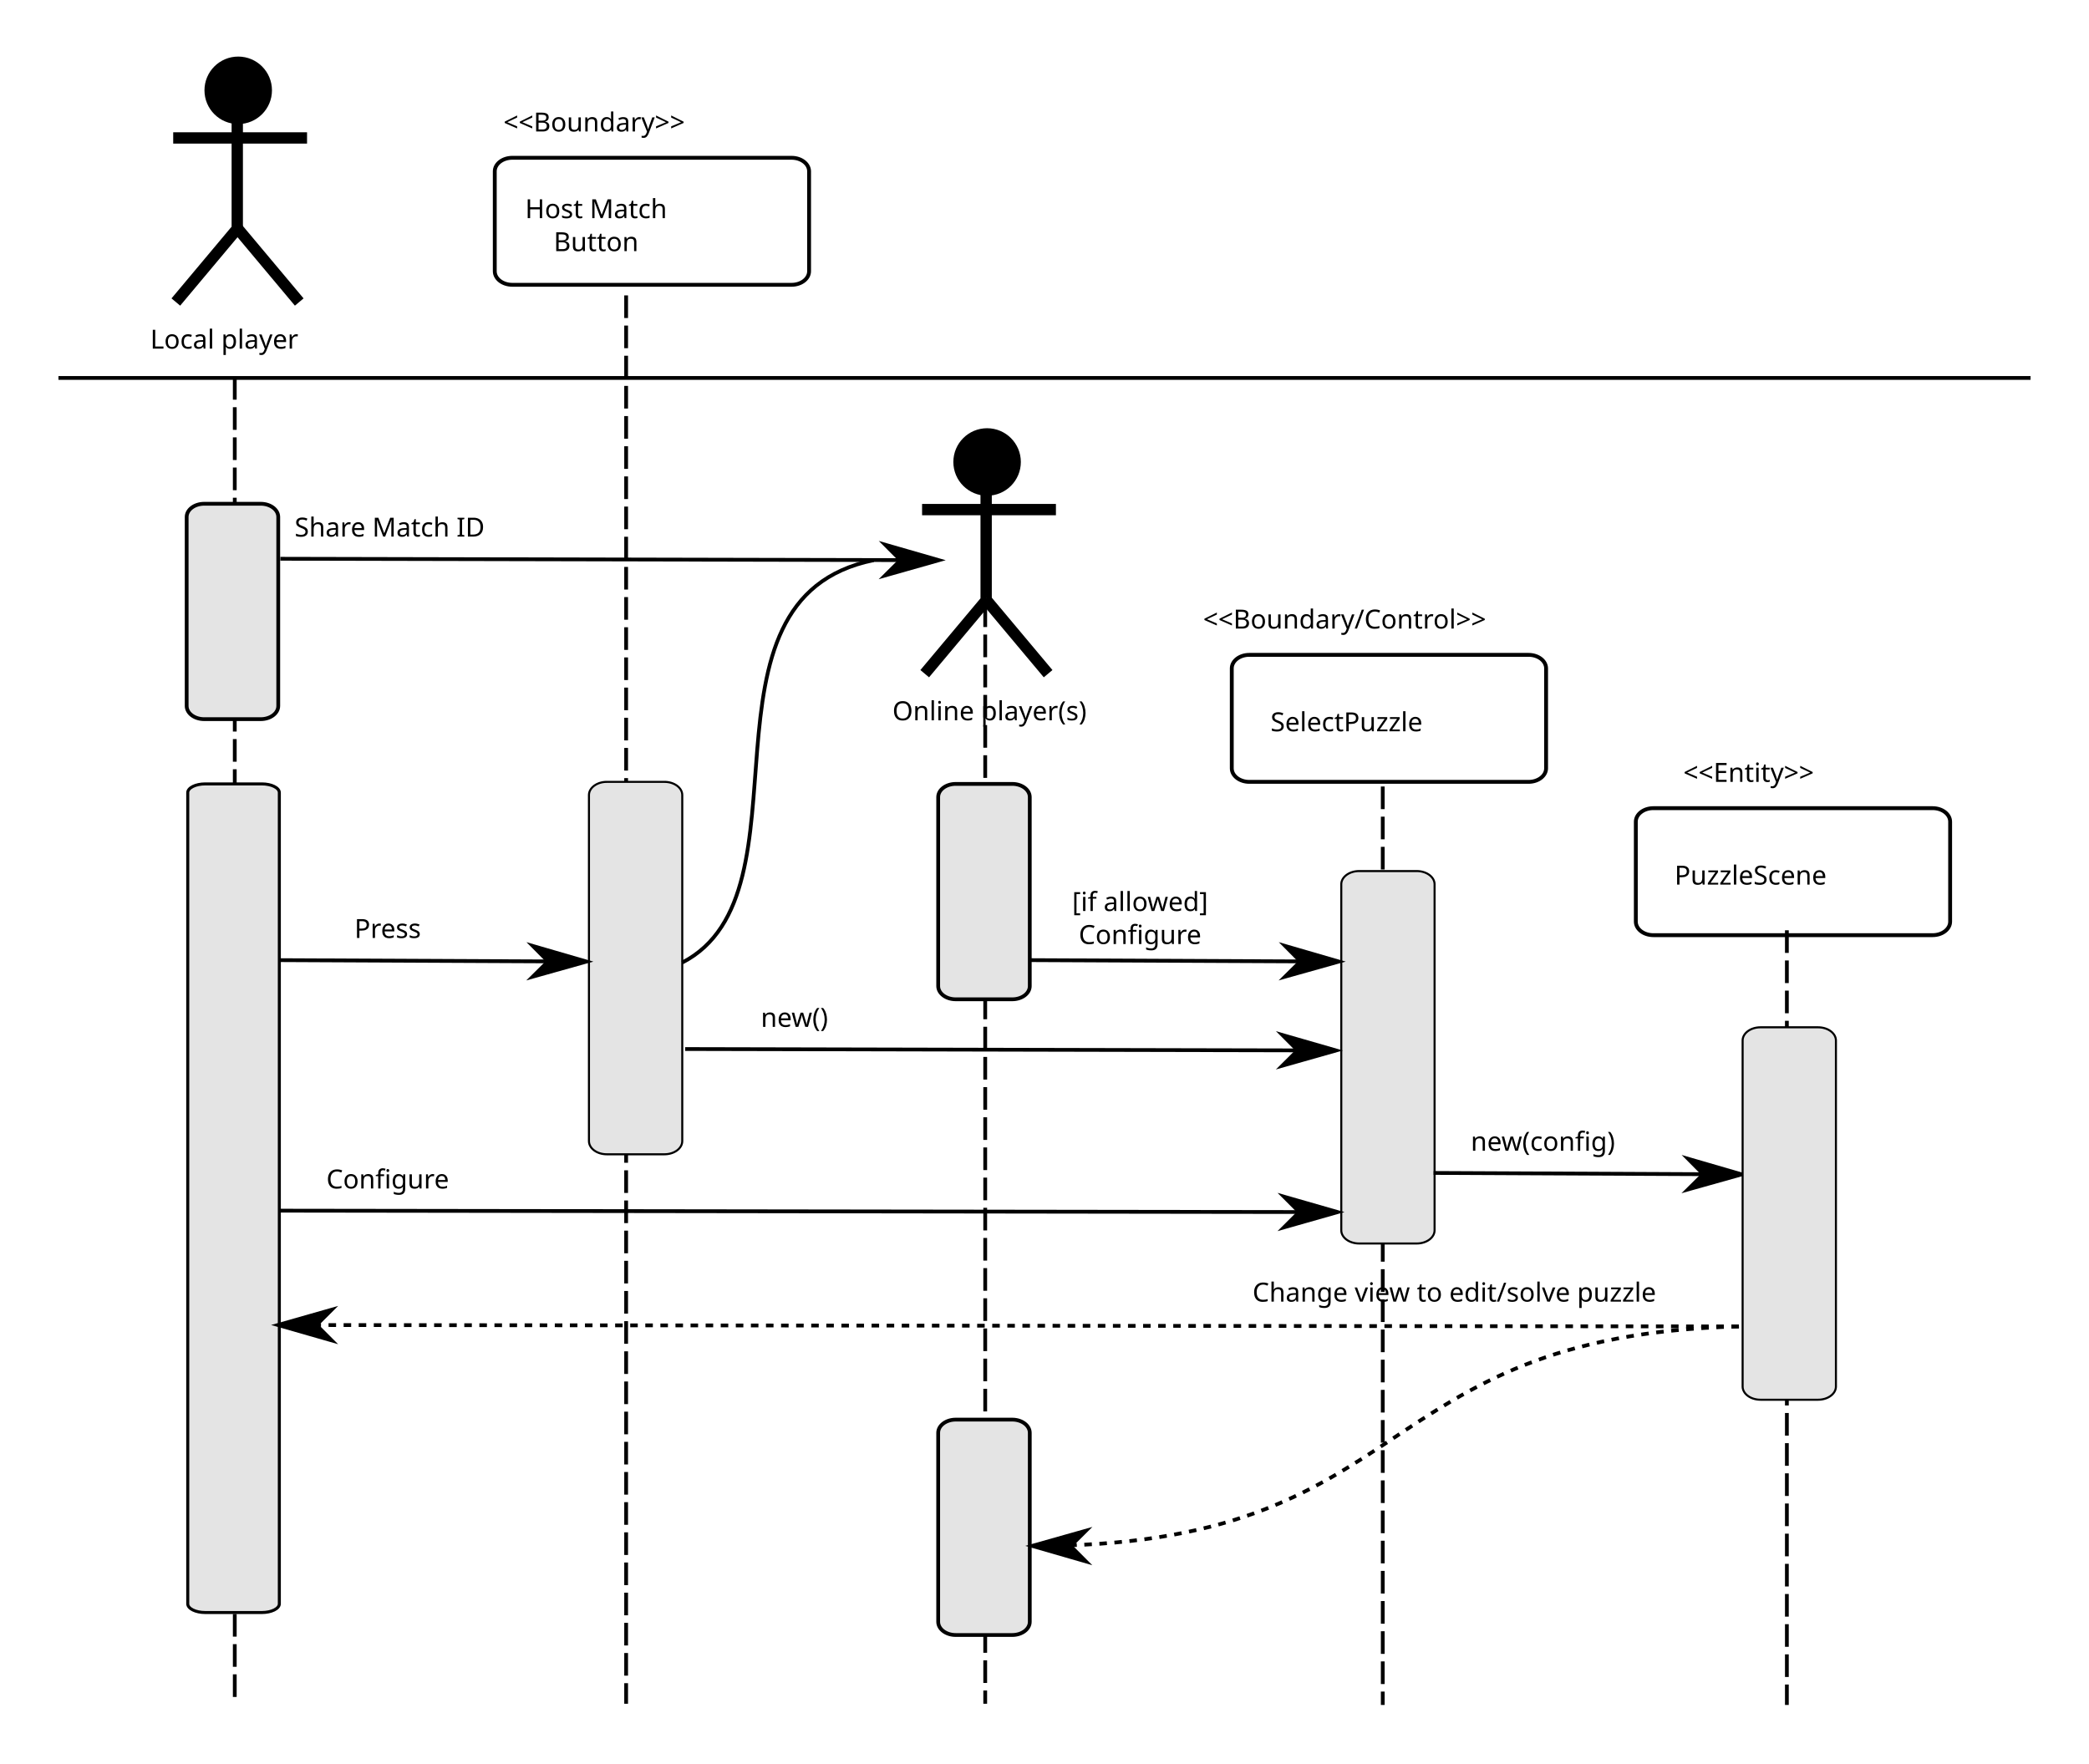
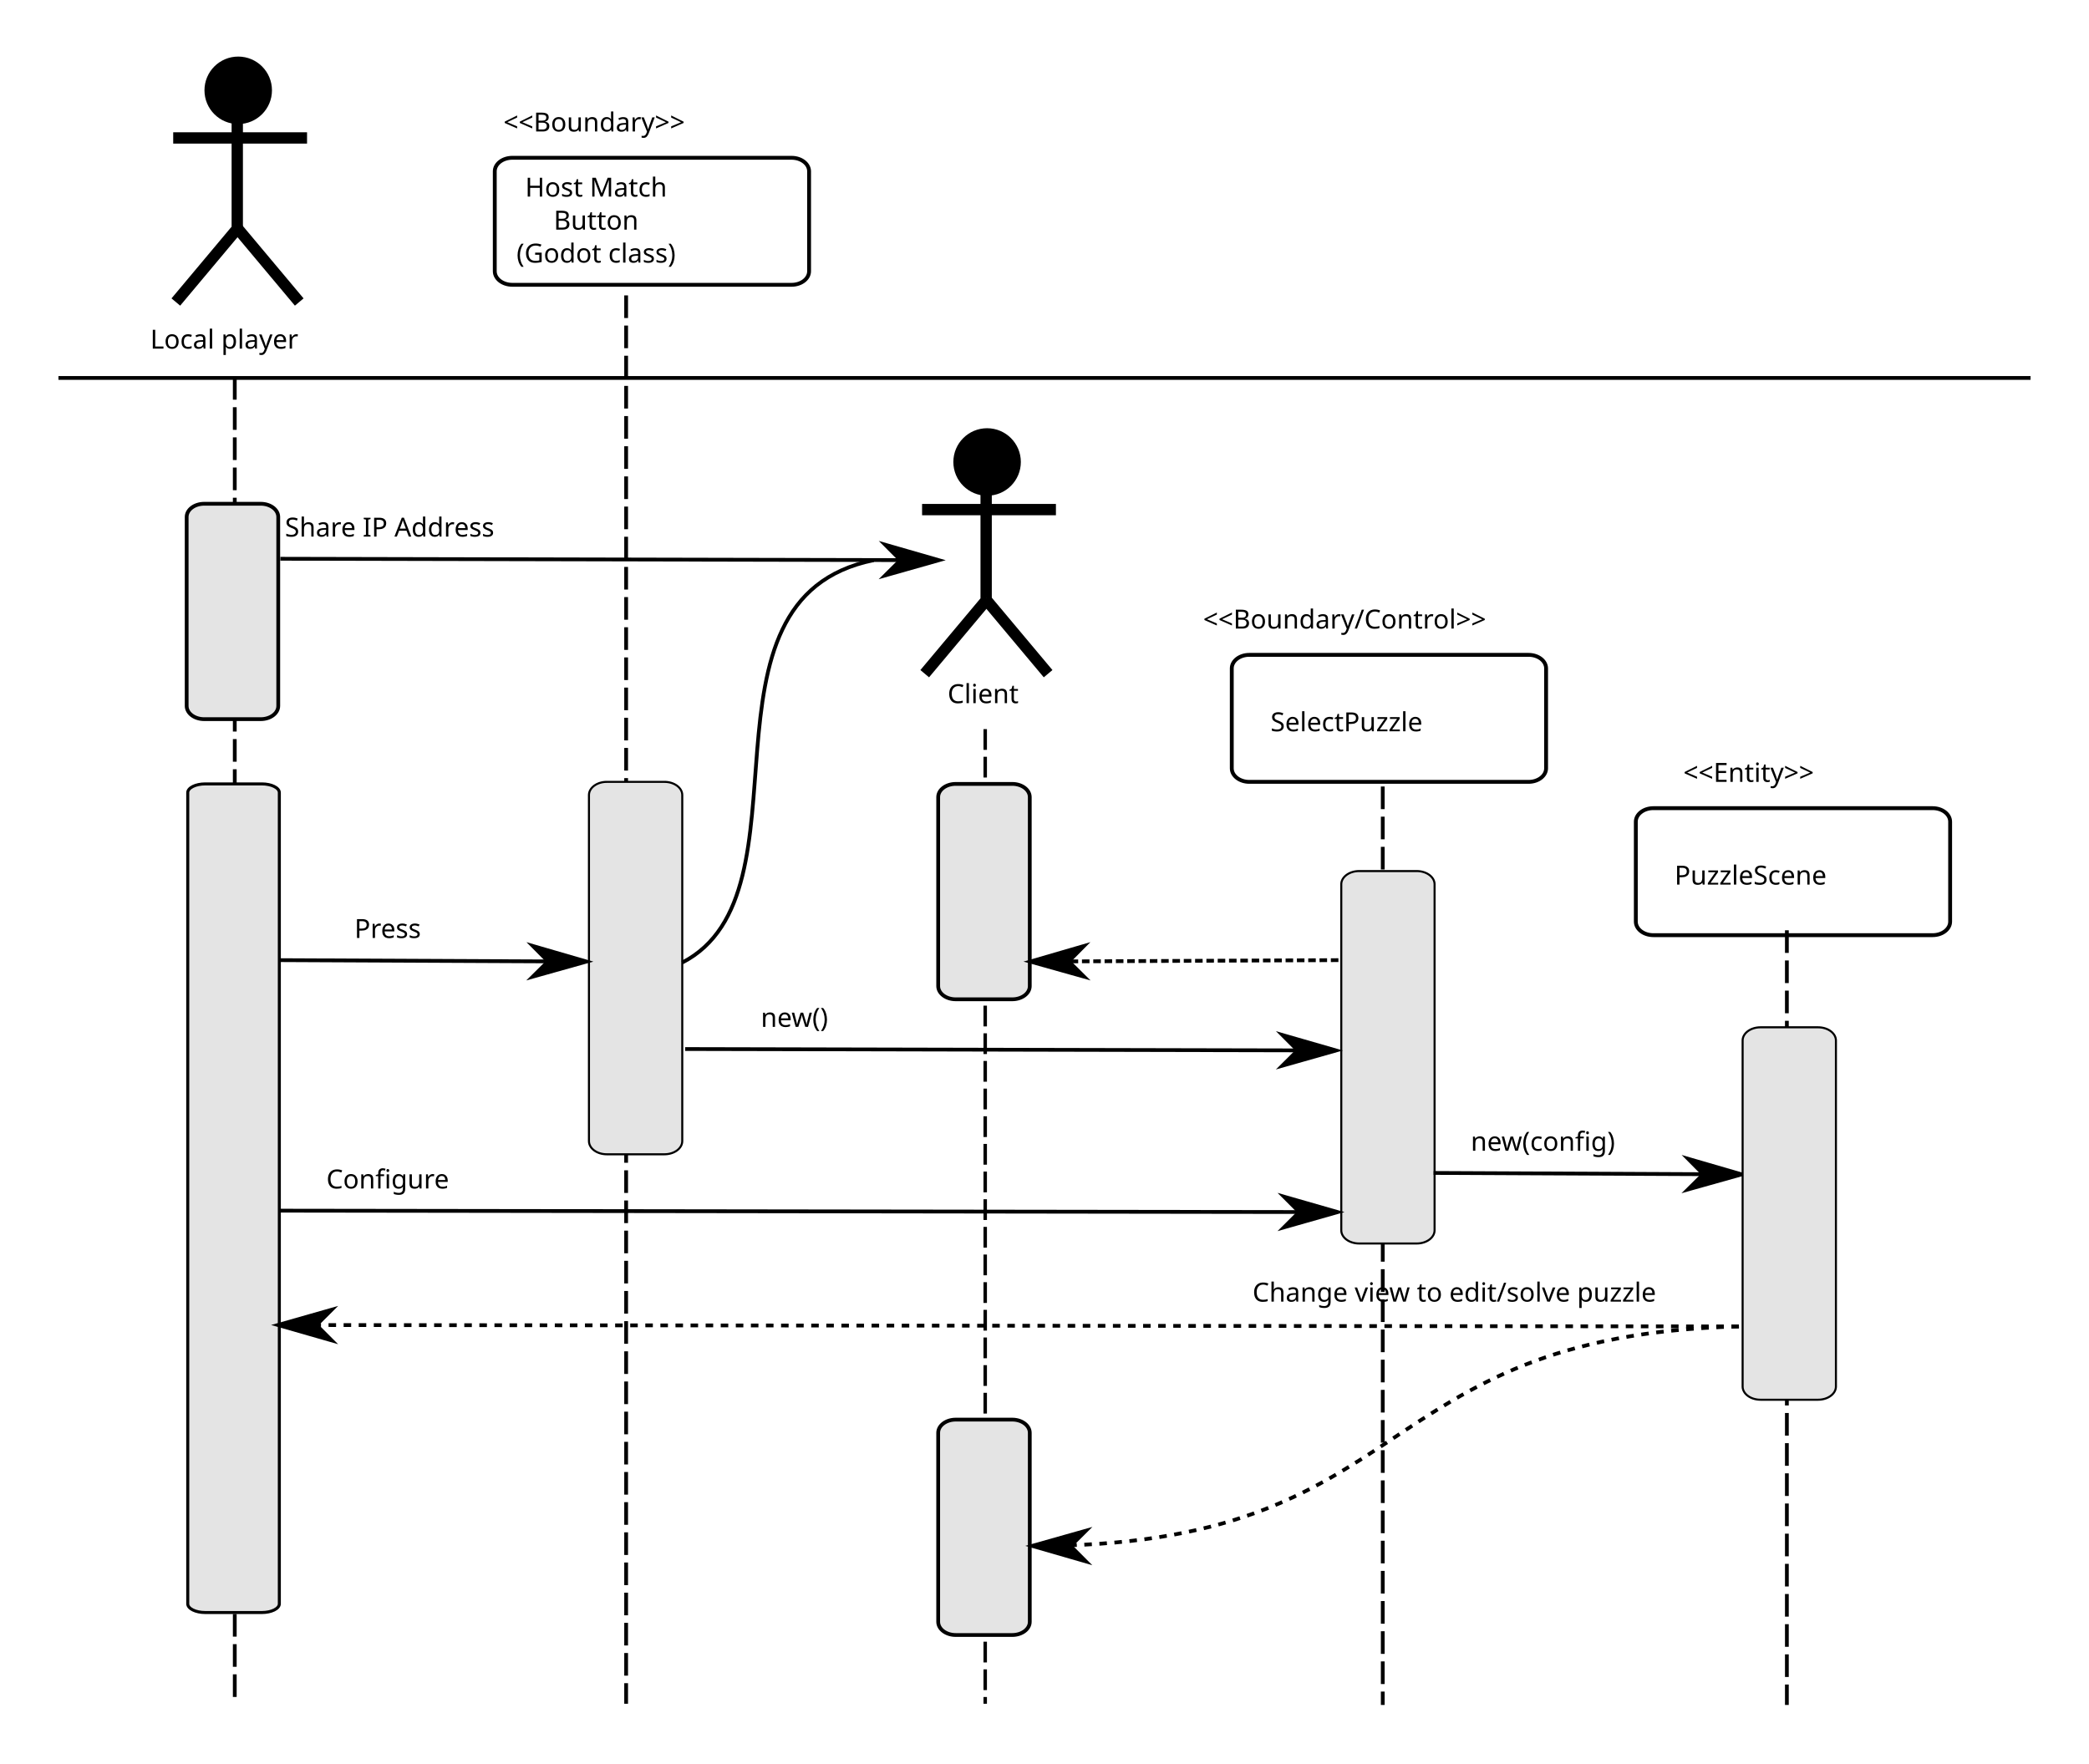
<svg xmlns="http://www.w3.org/2000/svg" width="553.956" height="467.602" id="svg4629" version="1.1">
  <defs id="defs4631">
    <marker orient="auto" refY="0" refX="0" id="Arrow1Lend" style="overflow:visible">
      <path id="path3874" d="M 0,0 5,-5 -12.5,0 5,5 0,0 z" style="fill-rule:evenodd;stroke:#000000;stroke-width:1pt" transform="matrix(-0.8,0,0,-0.8,-10,0)" />
    </marker>
  </defs>
  <g id="layer1" transform="translate(15.5,-18.76002)">
    <g id="g4589" transform="translate(29.23524,-4.67677)" style="stroke-width:3;stroke-miterlimit:4;stroke-dasharray:none">
      <path d="m 25.885,47.387 c 0,4.114 -3.335,7.45 -7.45,7.45 -4.114,0 -7.45,-3.335 -7.45,-7.45 0,-4.114 3.335,-7.45 7.45,-7.45 4.114,0 7.45,3.335 7.45,7.45 z" id="path4591" style="fill:#000000;stroke:#000000;stroke-width:3;stroke-miterlimit:4;stroke-dasharray:none" />
      <path id="path4593" d="m 18.183,48.397 0,35.103" style="fill:none;stroke:#000000;stroke-width:3;stroke-linecap:butt;stroke-linejoin:miter;stroke-miterlimit:4;stroke-opacity:1;stroke-dasharray:none" />
      <path id="path4595" d="m 1.195,60.014 35.491,0" style="fill:none;stroke:#000000;stroke-width:3;stroke-linecap:butt;stroke-linejoin:miter;stroke-miterlimit:4;stroke-opacity:1;stroke-dasharray:none" />
      <path style="fill:none;stroke:#000000;stroke-width:3;stroke-linecap:butt;stroke-linejoin:miter;stroke-miterlimit:4;stroke-opacity:1;stroke-dasharray:none" d="M 17.963,83.659 34.615,103.525" id="path4597" />
      <path id="path4599" d="M 18.544,83.659 1.892,103.525" style="fill:none;stroke:#000000;stroke-width:3;stroke-linecap:butt;stroke-linejoin:miter;stroke-miterlimit:4;stroke-opacity:1;stroke-dasharray:none" />
    </g>
    <text id="text4601" y="111.206" x="24.348" style="font-size:12px;font-style:normal;font-weight:normal;line-height:125%;letter-spacing:0px;word-spacing:0px;fill:#000000;fill-opacity:1;stroke:none;font-family:Sans" xml:space="preserve">
      <tspan style="font-size:7px" y="111.206" x="24.348" id="tspan4603">Local player</tspan>
      <tspan id="tspan4605" style="font-size:7px" y="119.956" x="24.348" />
      <tspan style="font-size:7px" id="tspan4607" y="128.706" x="24.348" />
    </text>
    <path style="fill:none;stroke:#000000;stroke-width:1px;stroke-linecap:butt;stroke-linejoin:miter;stroke-opacity:1" d="m 0,118.981 522.956,0" id="path4662" />
    <rect ry="3.592" rx="4.644" y="60.601" x="115.703" height="33.679" width="83.35" id="rect5846" style="fill:none;stroke:#000000;stroke-width:1.021;stroke-linejoin:miter;stroke-miterlimit:4;stroke-dasharray:none;stroke-dashoffset:3.7" />
    <text id="text5848" y="53.627" x="152.987" style="font-size:12px;font-style:normal;font-weight:normal;line-height:125%;letter-spacing:0px;word-spacing:0px;fill:#000000;fill-opacity:1;stroke:none;font-family:Sans" xml:space="preserve">
      <tspan style="font-size:7px;text-align:center;text-anchor:middle" y="53.627" x="152.987" id="tspan5850">&lt;&lt;Boundary&gt;&gt;</tspan>
      <tspan id="tspan5852" style="font-size:7px" y="62.377" x="152.987" />
      <tspan style="font-size:7px" id="tspan5854" y="71.127" x="152.987" />
    </text>
-     <text xml:space="preserve" style="font-size:12px;font-style:normal;font-weight:normal;line-height:125%;letter-spacing:0px;word-spacing:0px;fill:#000000;fill-opacity:1;stroke:none;font-family:Sans" x="153.493" y="76.608" id="text5856">
-       <tspan id="tspan5860" x="153.493" y="76.608" style="font-size:7px;text-align:center;text-anchor:middle">Host Match</tspan>
-       <tspan x="153.493" y="85.358" style="font-size:7px;text-align:center;text-anchor:middle" id="tspan6571">Button</tspan>
-       <tspan x="153.493" y="94.108" style="font-size:7px" id="tspan5862" />
-       <tspan x="153.493" y="102.858" id="tspan5864" style="font-size:7px" />
+     <text xml:space="preserve" style="font-size:12px;font-style:normal;font-weight:normal;line-height:125%;letter-spacing:0px;word-spacing:0px;fill:#000000;fill-opacity:1;stroke:none;font-family:Sans" x="153.493" y="70.894" id="text5856">
+       <tspan id="tspan5860" x="153.493" y="70.894" style="font-size:7px;text-align:center;text-anchor:middle">Host Match</tspan>
+       <tspan x="153.493" y="79.644" style="font-size:7px;text-align:center;text-anchor:middle" id="tspan6571">Button</tspan>
+       <tspan x="153.493" y="88.394" style="font-size:7px;text-align:center;text-anchor:middle" id="tspan5676">(Godot class)</tspan>
+       <tspan x="153.493" y="97.144" style="font-size:7px" id="tspan5862" />
+       <tspan x="153.493" y="105.894" id="tspan5864" style="font-size:7px" />
    </text>
    <path id="path6098" d="m 150.536,97.091 0,373.454" style="fill:none;stroke:#000000;stroke-width:1;stroke-linecap:butt;stroke-linejoin:miter;stroke-miterlimit:4;stroke-opacity:1;stroke-dasharray:6, 2;stroke-dashoffset:0;marker-end:none" />
    <rect ry="3.5" rx="4.732" y="226.086" x="140.677" height="98.757" width="24.743" id="rect6104" style="fill:#e4e4e4;fill-opacity:1;stroke:#000000;stroke-width:0.543;stroke-linejoin:miter;stroke-miterlimit:4;stroke-dasharray:none;stroke-dashoffset:0" />
    <path id="path6108" d="m 46.756,118.743 0,351.801" style="fill:none;stroke:#000000;stroke-width:1;stroke-linecap:butt;stroke-linejoin:miter;stroke-miterlimit:4;stroke-opacity:1;stroke-dasharray:6, 2;stroke-dashoffset:0;marker-end:none" />
    <rect ry="2.312" rx="4.644" y="226.629" x="34.286" height="219.725" width="24.286" id="rect6110" style="fill:#e4e4e4;fill-opacity:1;stroke:#000000;stroke-width:0.802;stroke-linejoin:miter;stroke-miterlimit:4;stroke-dasharray:none;stroke-dashoffset:0" />
    <path style="fill:none;stroke:#000000;stroke-width:1px;stroke-linecap:butt;stroke-linejoin:miter;stroke-opacity:1;marker-end:url(#Arrow1Lend)" d="m 58.336,273.361 81.57,0.379" id="path6112" />
    <text id="text6298" y="267.479" x="98.233" style="font-size:12px;font-style:normal;font-weight:normal;line-height:125%;letter-spacing:0px;word-spacing:0px;fill:#000000;fill-opacity:1;stroke:none;font-family:Sans" xml:space="preserve">
      <tspan style="font-size:7px;text-align:center;text-anchor:middle" y="267.479" x="98.233" id="tspan6369">Press</tspan>
      <tspan style="font-size:7px;text-align:center;text-anchor:middle" y="276.229" x="98.233" id="tspan6306" />
      <tspan id="tspan6302" style="font-size:7px" y="284.979" x="98.233" />
      <tspan style="font-size:7px" id="tspan6304" y="293.729" x="98.233" />
    </text>
    <rect ry="3.592" rx="4.644" y="192.407" x="311.14" height="33.679" width="83.35" id="rect6409" style="fill:none;stroke:#000000;stroke-width:1.021;stroke-linejoin:miter;stroke-miterlimit:4;stroke-dasharray:none;stroke-dashoffset:3.7" />
    <text id="text6411" y="185.433" x="351.986" style="font-size:12px;font-style:normal;font-weight:normal;line-height:125%;letter-spacing:0px;word-spacing:0px;fill:#000000;fill-opacity:1;stroke:none;font-family:Sans" xml:space="preserve">
      <tspan style="font-size:7px;text-align:center;text-anchor:middle" y="185.433" x="351.986" id="tspan6413">&lt;&lt;Boundary/Control&gt;&gt;</tspan>
      <tspan id="tspan6415" style="font-size:7px" y="194.183" x="351.986" />
      <tspan style="font-size:7px" id="tspan6417" y="202.933" x="351.986" />
    </text>
    <text xml:space="preserve" style="font-size:12px;font-style:normal;font-weight:normal;line-height:125%;letter-spacing:0px;word-spacing:0px;fill:#000000;fill-opacity:1;stroke:none;font-family:Sans" x="352.491" y="212.674" id="text6419">
      <tspan id="tspan6423" x="352.491" y="212.674" style="font-size:7px;text-align:center;text-anchor:middle">SelectPuzzle</tspan>
      <tspan id="tspan6425" x="352.491" y="221.424" style="font-size:7px;text-align:center;text-anchor:middle" />
      <tspan x="352.491" y="230.174" style="font-size:7px" id="tspan6427" />
      <tspan x="352.491" y="238.924" id="tspan6429" style="font-size:7px" />
    </text>
    <rect style="fill:none;stroke:#000000;stroke-width:1.021;stroke-linejoin:miter;stroke-miterlimit:4;stroke-dasharray:none;stroke-dashoffset:3.7" id="rect6449" width="83.35" height="33.679" x="418.283" y="233.06" rx="4.644" ry="3.592" />
    <text xml:space="preserve" style="font-size:12px;font-style:normal;font-weight:normal;line-height:125%;letter-spacing:0px;word-spacing:0px;fill:#000000;fill-opacity:1;stroke:none;font-family:Sans" x="459.129" y="226.086" id="text6451">
      <tspan id="tspan6453" x="459.129" y="226.086" style="font-size:7px;text-align:center;text-anchor:middle">&lt;&lt;Entity&gt;&gt;</tspan>
      <tspan x="459.129" y="234.836" style="font-size:7px" id="tspan6455" />
      <tspan x="459.129" y="243.586" id="tspan6457" style="font-size:7px" />
    </text>
    <text id="text6459" y="253.328" x="459.634" style="font-size:12px;font-style:normal;font-weight:normal;line-height:125%;letter-spacing:0px;word-spacing:0px;fill:#000000;fill-opacity:1;stroke:none;font-family:Sans" xml:space="preserve">
      <tspan style="font-size:7px;text-align:center;text-anchor:middle" y="253.328" x="459.634" id="tspan6461">PuzzleScene</tspan>
      <tspan style="font-size:7px;text-align:center;text-anchor:middle" y="262.078" x="459.634" id="tspan6550" />
      <tspan style="font-size:7px;text-align:center;text-anchor:middle" y="270.828" x="459.634" id="tspan6463" />
      <tspan id="tspan6465" style="font-size:7px" y="279.578" x="459.634" />
      <tspan style="font-size:7px" id="tspan6467" y="288.328" x="459.634" />
    </text>
    <path style="fill:none;stroke:#000000;stroke-width:1;stroke-linecap:butt;stroke-linejoin:miter;stroke-miterlimit:4;stroke-opacity:1;stroke-dasharray:6, 2;stroke-dashoffset:0;marker-end:none" d="m 351.176,227.317 0,243.545" id="path6489" />
    <path style="fill:none;stroke:#000000;stroke-width:1;stroke-linecap:butt;stroke-linejoin:miter;stroke-miterlimit:4;stroke-opacity:1;stroke-dasharray:6, 2;stroke-dashoffset:0;marker-end:none" d="m 458.338,265.444 0,205.418" id="path6493" />
    <rect style="fill:#e4e4e4;fill-opacity:1;stroke:#000000;stroke-width:0.543;stroke-linejoin:miter;stroke-miterlimit:4;stroke-dasharray:none;stroke-dashoffset:0" id="rect6573" width="24.743" height="98.757" x="340.176" y="249.741" rx="4.732" ry="3.5" />
    <path id="path6577" d="m 166.193,296.932 172.484,0.379" style="fill:none;stroke:#000000;stroke-width:1px;stroke-linecap:butt;stroke-linejoin:miter;stroke-opacity:1;marker-end:url(#Arrow1Lend)" />
    <text xml:space="preserve" style="font-size:12px;font-style:normal;font-weight:normal;line-height:125%;letter-spacing:0px;word-spacing:0px;fill:#000000;fill-opacity:1;stroke:none;font-family:Sans" x="206.09" y="291.051" id="text6579">
      <tspan id="tspan6587" x="206.09" y="291.051" style="font-size:7px;text-align:center;text-anchor:middle">new()</tspan>
      <tspan x="206.09" y="299.801" style="font-size:7px" id="tspan6589" />
      <tspan x="206.09" y="308.551" id="tspan6591" style="font-size:7px" />
    </text>
    <path style="fill:none;stroke:#000000;stroke-width:1px;stroke-linecap:butt;stroke-linejoin:miter;stroke-opacity:1;marker-end:url(#Arrow1Lend)" d="m 364.668,329.789 81.57,0.379" id="path6593" />
    <text id="text6595" y="323.908" x="404.565" style="font-size:12px;font-style:normal;font-weight:normal;line-height:125%;letter-spacing:0px;word-spacing:0px;fill:#000000;fill-opacity:1;stroke:none;font-family:Sans" xml:space="preserve">
      <tspan style="font-size:7px;text-align:center;text-anchor:middle" y="323.908" x="404.565" id="tspan6603">new(config)</tspan>
      <tspan id="tspan6605" style="font-size:7px" y="332.658" x="404.565" />
      <tspan style="font-size:7px" id="tspan6607" y="341.408" x="404.565" />
    </text>
    <rect ry="3.5" rx="4.732" y="291.17" x="446.604" height="98.757" width="24.743" id="rect6632" style="fill:#e4e4e4;fill-opacity:1;stroke:#000000;stroke-width:0.543;stroke-linejoin:miter;stroke-miterlimit:4;stroke-dasharray:none;stroke-dashoffset:0" />
    <path id="path6634" d="m 58.336,339.789 280.759,0.379" style="fill:none;stroke:#000000;stroke-width:1px;stroke-linecap:butt;stroke-linejoin:miter;stroke-opacity:1;marker-end:url(#Arrow1Lend)" />
    <text xml:space="preserve" style="font-size:12px;font-style:normal;font-weight:normal;line-height:125%;letter-spacing:0px;word-spacing:0px;fill:#000000;fill-opacity:1;stroke:none;font-family:Sans" x="98.233" y="333.908" id="text6636">
      <tspan id="tspan6638" x="98.233" y="333.908" style="font-size:7px;text-align:center;text-anchor:middle">Configure</tspan>
      <tspan id="tspan6640" x="98.233" y="342.658" style="font-size:7px;text-align:center;text-anchor:middle" />
      <tspan x="98.233" y="351.408" style="font-size:7px" id="tspan6642" />
      <tspan x="98.233" y="360.158" id="tspan6644" style="font-size:7px" />
    </text>
    <path style="fill:none;stroke:#000000;stroke-width:1;stroke-linecap:butt;stroke-linejoin:miter;stroke-miterlimit:4;stroke-opacity:1;stroke-dasharray:2, 2;stroke-dashoffset:0;marker-end:url(#Arrow1Lend)" d="M 445.62,370.491 58.336,370.112" id="path6646" />
    <text id="text6648" y="363.908" x="381.075" style="font-size:12px;font-style:normal;font-weight:normal;line-height:125%;letter-spacing:0px;word-spacing:0px;fill:#000000;fill-opacity:1;stroke:none;font-family:Sans" xml:space="preserve">
      <tspan style="font-size:7px;text-align:center;text-anchor:middle" y="363.908" x="381.075" id="tspan6650">Change view to edit/solve puzzle</tspan>
      <tspan style="font-size:7px;text-align:center;text-anchor:middle" y="372.658" x="381.075" id="tspan6652" />
      <tspan id="tspan6654" style="font-size:7px" y="381.408" x="381.075" />
      <tspan style="font-size:7px" id="tspan6656" y="390.158" x="381.075" />
    </text>
    <g style="stroke-width:3;stroke-miterlimit:4;stroke-dasharray:none" transform="translate(227.8215,93.87536)" id="g6677">
      <path style="fill:#000000;stroke:#000000;stroke-width:3;stroke-miterlimit:4;stroke-dasharray:none" id="path6679" d="m 25.885,47.387 c 0,4.114 -3.335,7.45 -7.45,7.45 -4.114,0 -7.45,-3.335 -7.45,-7.45 0,-4.114 3.335,-7.45 7.45,-7.45 4.114,0 7.45,3.335 7.45,7.45 z" />
      <path style="fill:none;stroke:#000000;stroke-width:3;stroke-linecap:butt;stroke-linejoin:miter;stroke-miterlimit:4;stroke-opacity:1;stroke-dasharray:none" d="m 18.183,48.397 0,35.103" id="path6681" />
      <path style="fill:none;stroke:#000000;stroke-width:3;stroke-linecap:butt;stroke-linejoin:miter;stroke-miterlimit:4;stroke-opacity:1;stroke-dasharray:none" d="m 1.195,60.014 35.491,0" id="path6683" />
      <path id="path6685" d="M 17.963,83.659 34.615,103.525" style="fill:none;stroke:#000000;stroke-width:3;stroke-linecap:butt;stroke-linejoin:miter;stroke-miterlimit:4;stroke-opacity:1;stroke-dasharray:none" />
      <path style="fill:none;stroke:#000000;stroke-width:3;stroke-linecap:butt;stroke-linejoin:miter;stroke-miterlimit:4;stroke-opacity:1;stroke-dasharray:none" d="M 18.544,83.659 1.892,103.525" id="path6687" />
    </g>
-     <text xml:space="preserve" style="font-size:12px;font-style:normal;font-weight:normal;line-height:125%;letter-spacing:0px;word-spacing:0px;fill:#000000;fill-opacity:1;stroke:none;font-family:Sans" x="221.149" y="209.758" id="text6689">
-       <tspan id="tspan6691" x="221.149" y="209.758" style="font-size:7px">Online player(s)</tspan>
-       <tspan x="221.149" y="218.508" style="font-size:7px" id="tspan6693" />
-       <tspan x="221.149" y="227.258" id="tspan6695" style="font-size:7px" />
+     <text xml:space="preserve" style="font-size:12px;font-style:normal;font-weight:normal;line-height:125%;letter-spacing:0px;word-spacing:0px;fill:#000000;fill-opacity:1;stroke:none;font-family:Sans" x="235.787" y="205.212" id="text6689">
+       <tspan id="tspan6691" x="235.787" y="205.212" style="font-size:7px">Client</tspan>
+       <tspan x="235.787" y="213.962" style="font-size:7px" id="tspan6693" />
+       <tspan x="235.787" y="222.712" id="tspan6695" style="font-size:7px" />
    </text>
-     <path style="fill:none;stroke:#000000;stroke-width:1;stroke-linecap:butt;stroke-linejoin:miter;stroke-miterlimit:4;stroke-opacity:1;stroke-dasharray:6, 2;stroke-dashoffset:0;marker-end:none" d="m 245.757,163.029 0,307.515" id="path6699" />
+     <path style="fill:none;stroke:#000000;stroke-width:0.917;stroke-linecap:butt;stroke-linejoin:miter;stroke-miterlimit:4;stroke-opacity:1;stroke-dasharray:5.5, 1.833;stroke-dashoffset:0;marker-end:none" d="m 245.757,212.1 0,258.445" id="path6699" />
    <rect style="fill:#e4e4e4;fill-opacity:1;stroke:#000000;stroke-width:1;stroke-linejoin:miter;stroke-miterlimit:4;stroke-dasharray:none;stroke-dashoffset:0" id="rect6701" width="24.286" height="57.114" x="233.286" y="226.629" rx="4.644" ry="3.5" />
-     <path id="path6703" d="m 257.841,273.361 81.57,0.379" style="fill:none;stroke:#000000;stroke-width:1px;stroke-linecap:butt;stroke-linejoin:miter;stroke-opacity:1;marker-end:url(#Arrow1Lend)" />
-     <text xml:space="preserve" style="font-size:12px;font-style:normal;font-weight:normal;line-height:125%;letter-spacing:0px;word-spacing:0px;fill:#000000;fill-opacity:1;stroke:none;font-family:Sans" x="297.738" y="260.336" id="text6705">
-       <tspan id="tspan6707" x="297.738" y="260.336" style="font-size:7px;text-align:center;text-anchor:middle">[if allowed]</tspan>
-       <tspan x="297.738" y="269.086" style="font-size:7px;text-align:center;text-anchor:middle" id="tspan6845">Configure</tspan>
-       <tspan id="tspan6709" x="297.738" y="277.836" style="font-size:7px;text-align:center;text-anchor:middle" />
-       <tspan x="297.738" y="286.586" style="font-size:7px" id="tspan6711" />
-       <tspan x="297.738" y="295.336" id="tspan6713" style="font-size:7px" />
-     </text>
+     <path id="path6703" d="m 339.411,273.361 -81.57,0.379" style="fill:none;stroke:#000000;stroke-width:1;stroke-linecap:butt;stroke-linejoin:miter;stroke-opacity:1;marker-end:url(#Arrow1Lend);stroke-miterlimit:4;stroke-dasharray:2,1;stroke-dashoffset:0" />
    <rect ry="3.5" rx="4.644" y="395.2" x="233.286" height="57.114" width="24.286" id="rect6715" style="fill:#e4e4e4;fill-opacity:1;stroke:#000000;stroke-width:1;stroke-linejoin:miter;stroke-miterlimit:4;stroke-dasharray:none;stroke-dashoffset:0" />
    <path id="path6717" d="m 445.62,370.491 c -99.648,2.584 -84.467,58.493 -187.284,58.193" style="fill:none;stroke:#000000;stroke-width:1;stroke-linecap:butt;stroke-linejoin:miter;stroke-miterlimit:4;stroke-opacity:1;stroke-dasharray:2, 2;stroke-dashoffset:0;marker-end:url(#Arrow1Lend)" />
    <rect ry="3.5" rx="4.644" y="152.343" x="34" height="57.114" width="24.286" id="rect6849" style="fill:#e4e4e4;fill-opacity:1;stroke:#000000;stroke-width:1;stroke-linejoin:miter;stroke-miterlimit:4;stroke-dasharray:none;stroke-dashoffset:0" />
    <path id="path6851" d="m 58.841,166.928 174.504,0.379" style="fill:none;stroke:#000000;stroke-width:1px;stroke-linecap:butt;stroke-linejoin:miter;stroke-opacity:1;marker-end:url(#Arrow1Lend)" />
    <text xml:space="preserve" style="font-size:12px;font-style:normal;font-weight:normal;line-height:125%;letter-spacing:0px;word-spacing:0px;fill:#000000;fill-opacity:1;stroke:none;font-family:Sans" x="98.738" y="161.046" id="text6853">
-       <tspan id="tspan6855" x="98.738" y="161.046" style="font-size:7px;text-align:center;text-anchor:middle">Share Match ID</tspan>
+       <tspan id="tspan6855" x="98.738" y="161.046" style="font-size:7px;text-align:center;text-anchor:middle">Share IP Address</tspan>
      <tspan id="tspan6857" x="98.738" y="169.796" style="font-size:7px;text-align:center;text-anchor:middle" />
      <tspan x="98.738" y="178.546" style="font-size:7px" id="tspan6859" />
      <tspan x="98.738" y="187.296" id="tspan6861" style="font-size:7px" />
    </text>
    <path style="fill:none;stroke:#000000;stroke-width:1px;stroke-linecap:butt;stroke-linejoin:miter;stroke-opacity:1;marker-end:none" d="m 165.412,274.004 c 35.845,-18.463 0.26,-96.47 50.76,-106.697" id="path6863" />
  </g>
</svg>
